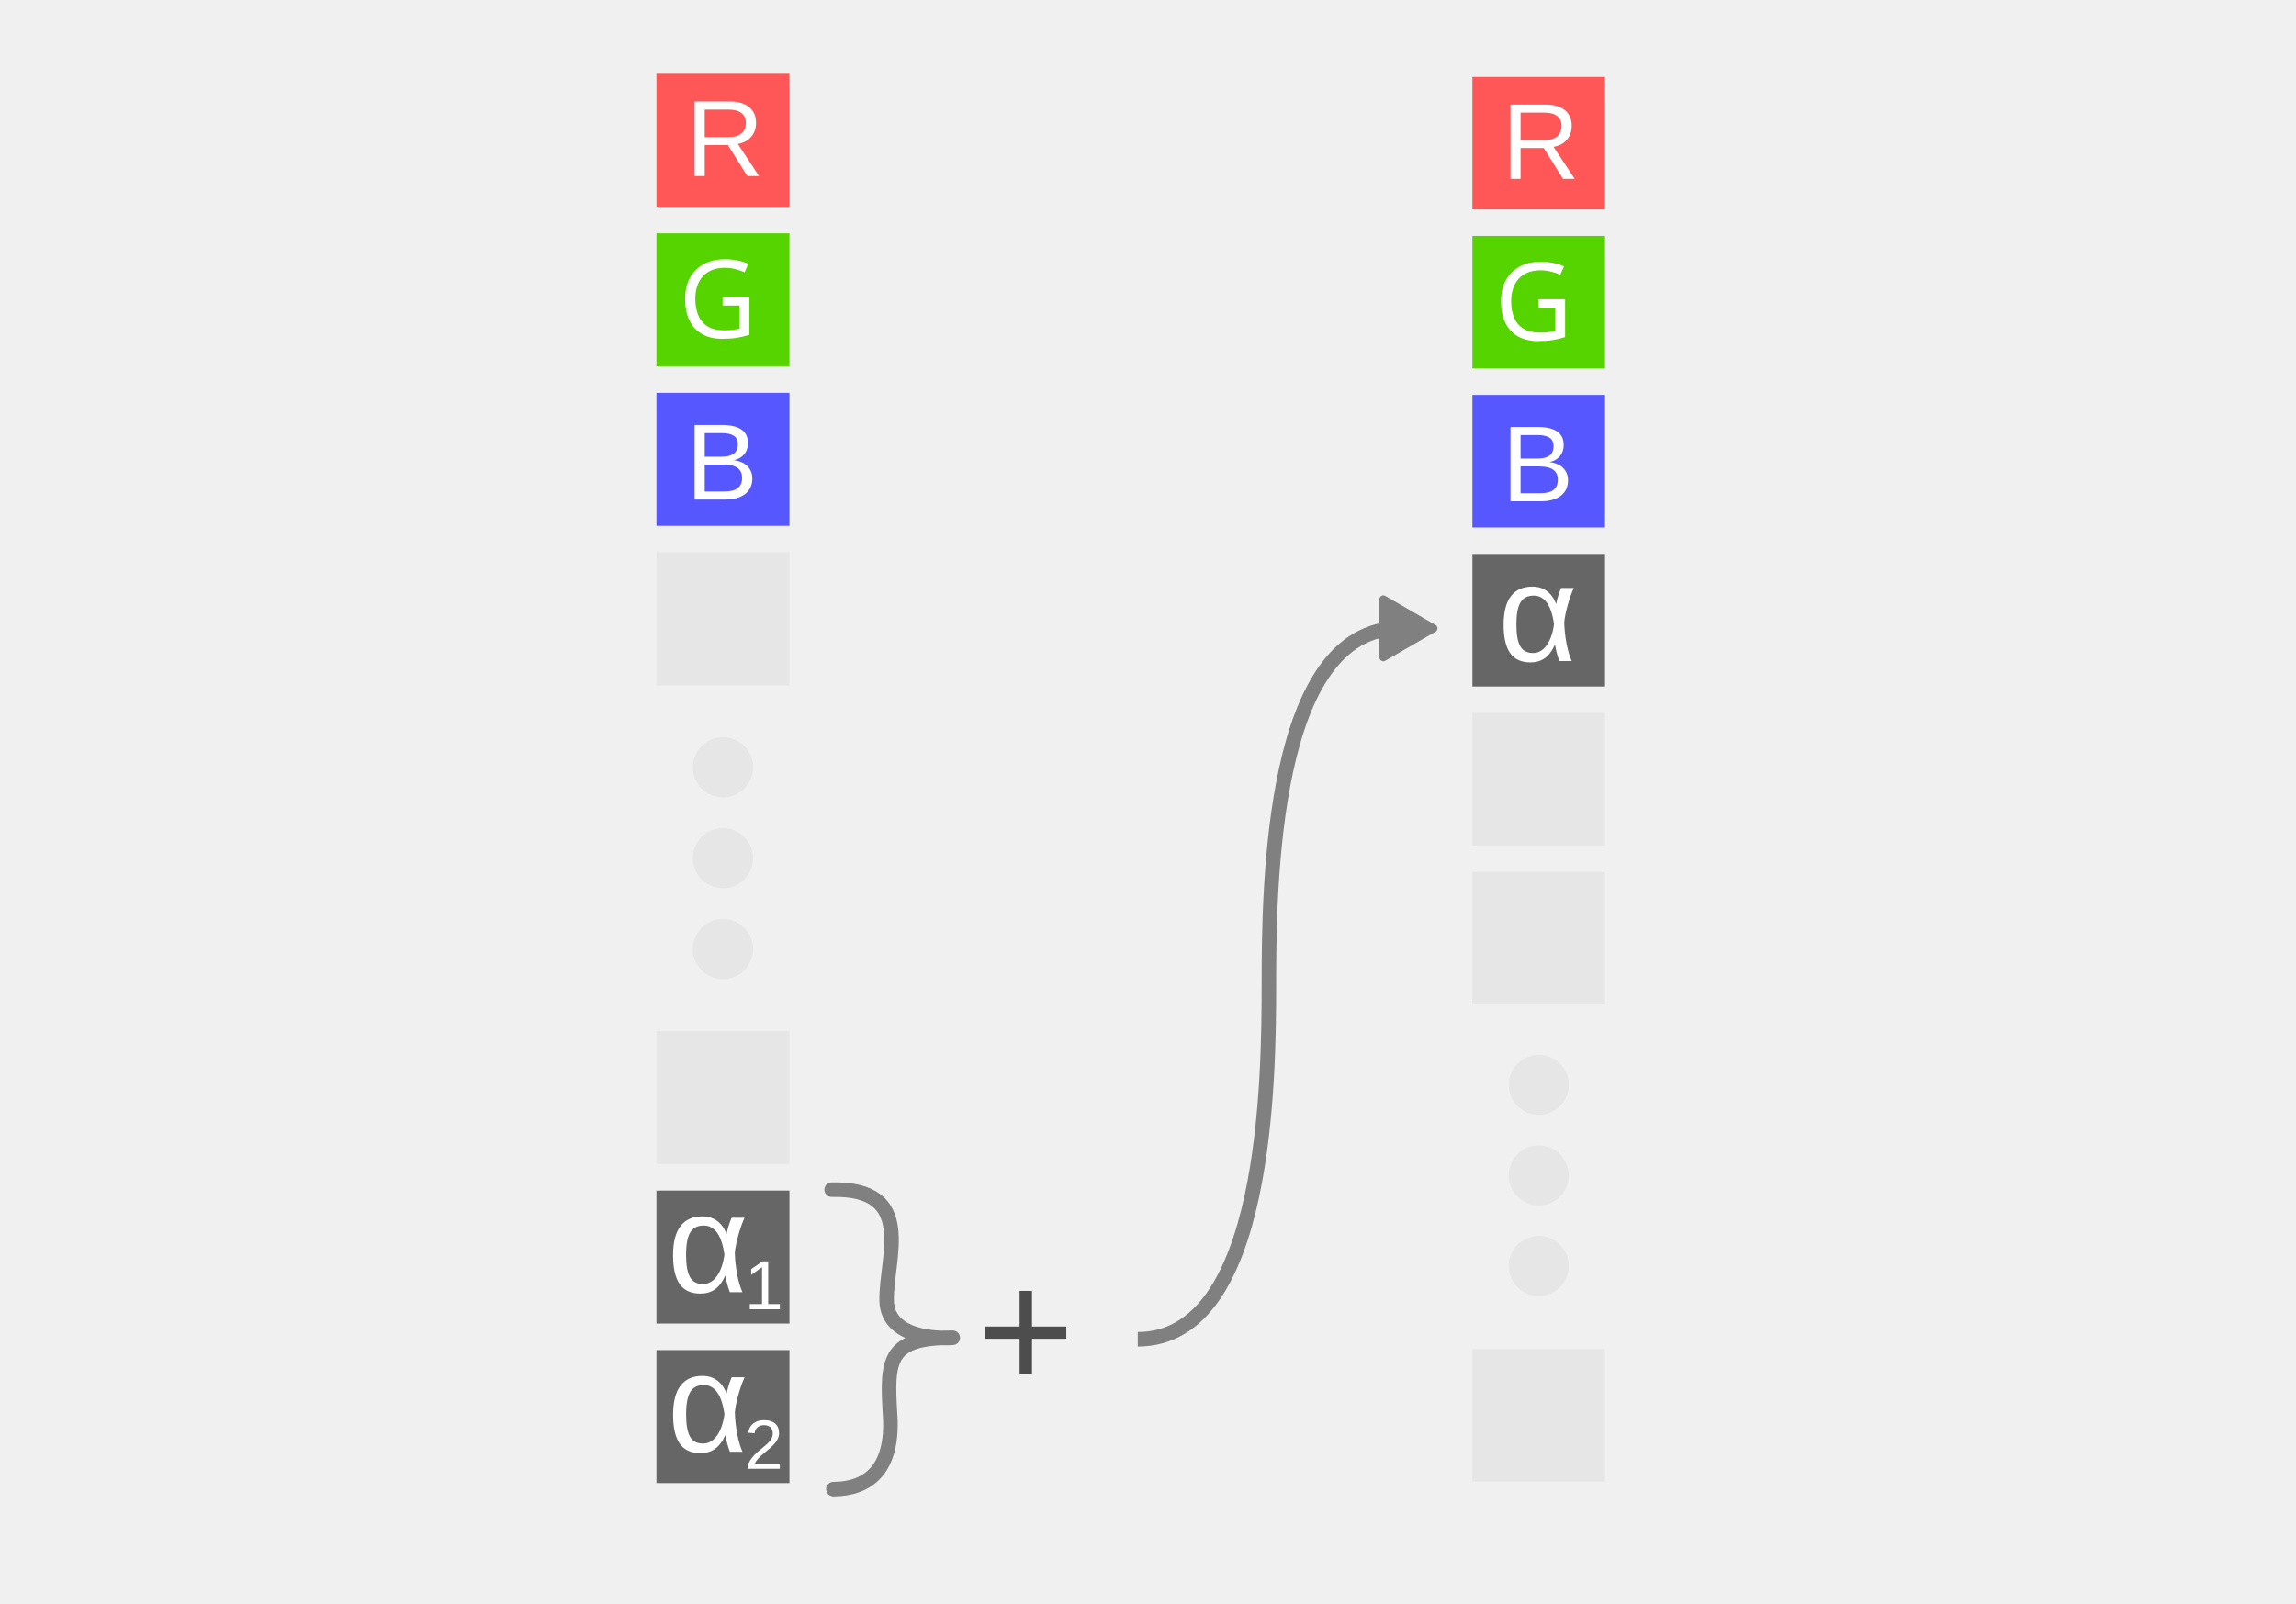
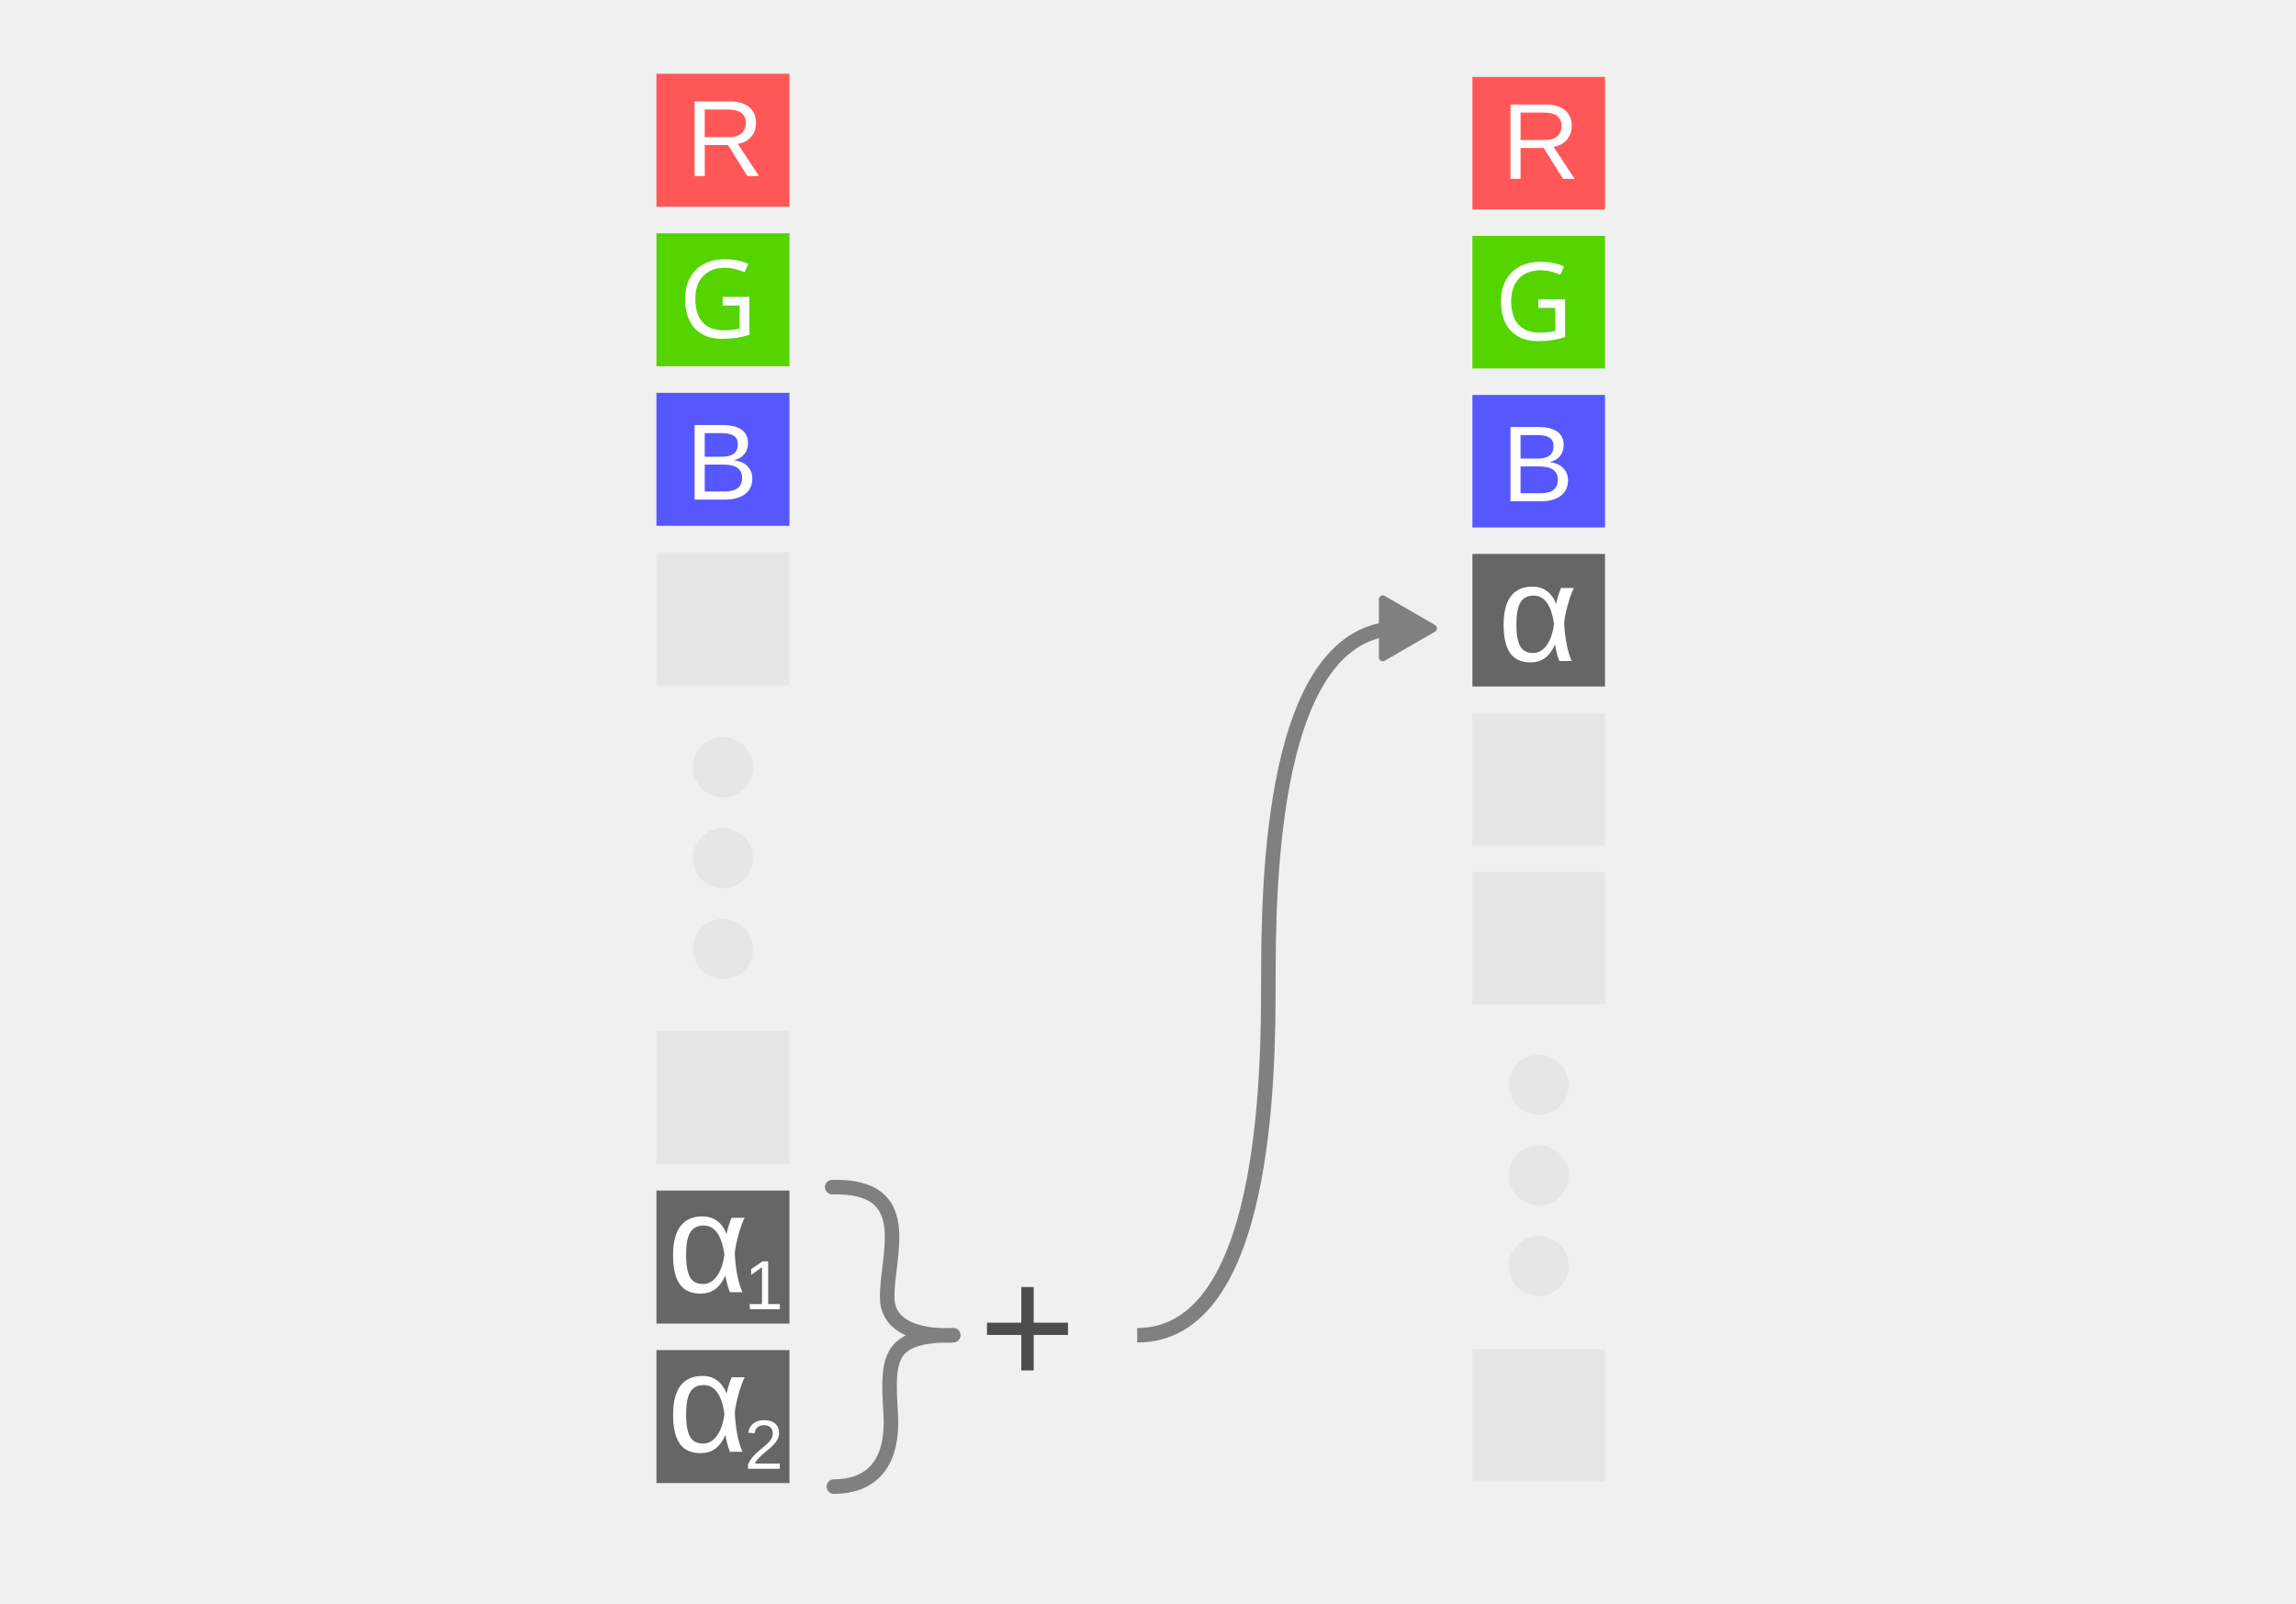
<svg xmlns="http://www.w3.org/2000/svg" width="100%" height="100%" viewBox="0 0 2388 1668" version="1.1" xml:space="preserve" style="fill-rule:evenodd;clip-rule:evenodd;stroke-linecap:round;stroke-linejoin:round;stroke-miterlimit:0;" id="svg160">
  <defs id="defs164">
    <rect x="441.413" y="1294.362" width="207.163" height="253.199" id="rect95981" />
    <marker style="overflow:visible" id="marker36732" refX="0.0" refY="0.0" orient="auto">
      <path transform="scale(0.4)" style="fill-rule:evenodd;fill:context-stroke;stroke:context-stroke;stroke-width:1.0pt" d="M 5.77,0.0 L -2.88,5.0 L -2.88,-5.0 L 5.77,0.0 z " id="path36730" />
    </marker>
    <marker style="overflow:visible;" id="marker36722" refX="0.0" refY="0.0" orient="auto">
      <path transform="scale(0.6) rotate(180) translate(0,0)" d="M 8.719,4.034 L -2.207,0.016 L 8.719,-4.002 C 6.973,-1.63 6.983,1.616 8.719,4.034 z " style="stroke:context-stroke;fill-rule:evenodd;fill:context-stroke;stroke-width:0.625;stroke-linejoin:round;" id="path36720" />
    </marker>
    <marker style="overflow:visible;" id="marker36712" refX="0.0" refY="0.0" orient="auto">
      <path transform="scale(0.6) rotate(180) translate(0,0)" d="M 8.719,4.034 L -2.207,0.016 L 8.719,-4.002 C 6.973,-1.63 6.983,1.616 8.719,4.034 z " style="stroke:context-stroke;fill-rule:evenodd;fill:context-stroke;stroke-width:0.625;stroke-linejoin:round;" id="path36710" />
    </marker>
    <marker style="overflow:visible" id="TriangleOutS" refX="0.0" refY="0.0" orient="auto">
      <path transform="scale(0.2)" style="fill-rule:evenodd;fill:context-stroke;stroke:context-stroke;stroke-width:1.0pt" d="M 5.77,0.0 L -2.88,5.0 L -2.88,-5.0 L 5.77,0.0 z " id="path33870" />
    </marker>
    <marker style="overflow:visible" id="marker36694" refX="0.0" refY="0.0" orient="auto">
      <path transform="scale(0.4)" style="fill-rule:evenodd;fill:context-stroke;stroke:context-stroke;stroke-width:1.0pt" d="M 5.77,0.0 L -2.88,5.0 L -2.88,-5.0 L 5.77,0.0 z " id="path36692" />
    </marker>
    <marker style="overflow:visible" id="marker36666" refX="0.0" refY="0.0" orient="auto">
      <path transform="scale(0.4)" style="fill-rule:evenodd;fill:context-stroke;stroke:context-stroke;stroke-width:1.0pt" d="M 5.77,0.0 L -2.88,5.0 L -2.88,-5.0 L 5.77,0.0 z " id="path36664" />
    </marker>
    <marker style="overflow:visible" id="marker36656" refX="0.0" refY="0.0" orient="auto">
      <path transform="scale(0.4)" style="fill-rule:evenodd;fill:context-stroke;stroke:context-stroke;stroke-width:1.0pt" d="M 5.77,0.0 L -2.88,5.0 L -2.88,-5.0 L 5.77,0.0 z " id="path36654" />
    </marker>
    <marker style="overflow:visible" id="TriangleOutM" refX="0.0" refY="0.0" orient="auto">
      <path transform="scale(0.4)" style="fill-rule:evenodd;fill:context-stroke;stroke:context-stroke;stroke-width:1.0pt" d="M 5.77,0.0 L -2.88,5.0 L -2.88,-5.0 L 5.77,0.0 z " id="path33867" />
    </marker>
    <marker style="overflow:visible;" id="marker36558" refX="0.0" refY="0.0" orient="auto">
      <path transform="scale(0.3) rotate(180) translate(-2.3,0)" d="M 8.719,4.034 L -2.207,0.016 L 8.719,-4.002 C 6.973,-1.63 6.983,1.616 8.719,4.034 z " style="stroke:context-stroke;fill-rule:evenodd;fill:context-stroke;stroke-width:0.625;stroke-linejoin:round;" id="path36556" />
    </marker>
    <marker style="overflow:visible;" id="Arrow2Mend" refX="0.0" refY="0.0" orient="auto">
      <path transform="scale(0.6) rotate(180) translate(0,0)" d="M 8.719,4.034 L -2.207,0.016 L 8.719,-4.002 C 6.973,-1.63 6.983,1.616 8.719,4.034 z " style="stroke:context-stroke;fill-rule:evenodd;fill:context-stroke;stroke-width:0.625;stroke-linejoin:round;" id="path33749" />
    </marker>
    <marker style="overflow:visible;" id="Arrow2Send" refX="0.0" refY="0.0" orient="auto">
      <path transform="scale(0.3) rotate(180) translate(-2.3,0)" d="M 8.719,4.034 L -2.207,0.016 L 8.719,-4.002 C 6.973,-1.63 6.983,1.616 8.719,4.034 z " style="stroke:context-stroke;fill-rule:evenodd;fill:context-stroke;stroke-width:0.625;stroke-linejoin:round;" id="path33755" />
    </marker>
    <marker style="overflow:visible;" id="marker36532" refX="0.0" refY="0.0" orient="auto">
      <path transform="scale(0.2) rotate(180) translate(6,0)" style="fill-rule:evenodd;fill:context-stroke;stroke:context-stroke;stroke-width:1.0pt;" d="M 0.0,0.0 L 5.0,-5.0 L -12.5,0.0 L 5.0,5.0 L 0.0,0.0 z " id="path36530" />
    </marker>
    <marker style="overflow:visible;" id="Arrow1Send" refX="0.0" refY="0.0" orient="auto">
      <path transform="scale(0.2) rotate(180) translate(6,0)" style="fill-rule:evenodd;fill:context-stroke;stroke:context-stroke;stroke-width:1.0pt;" d="M 0.0,0.0 L 5.0,-5.0 L -12.5,0.0 L 5.0,5.0 L 0.0,0.0 z " id="path33737" />
    </marker>
    <marker style="overflow:visible;" id="Arrow2Lend" refX="0.0" refY="0.0" orient="auto">
      <path transform="scale(1.1) rotate(180) translate(1,0)" d="M 8.719,4.034 L -2.207,0.016 L 8.719,-4.002 C 6.973,-1.63 6.983,1.616 8.719,4.034 z " style="stroke:context-stroke;fill-rule:evenodd;fill:context-stroke;stroke-width:0.625;stroke-linejoin:round;" id="path33743" />
    </marker>
    <marker style="overflow:visible" id="TriangleInS" refX="0.0" refY="0.0" orient="auto">
      <path transform="scale(-0.2)" style="fill-rule:evenodd;fill:context-stroke;stroke:context-stroke;stroke-width:1.0pt" d="M 5.77,0.0 L -2.88,5.0 L -2.88,-5.0 L 5.77,0.0 z " id="path33861" />
    </marker>
    <marker style="overflow:visible" id="DiamondL" refX="0.0" refY="0.0" orient="auto">
      <path transform="scale(0.8)" style="fill-rule:evenodd;fill:context-stroke;stroke:context-stroke;stroke-width:1.0pt" d="M 0,-7.071 L -7.071,0 L 0,7.071 L 7.071,0 L 0,-7.071 z " id="path33801" />
    </marker>
    <marker style="overflow:visible" id="Arrow1Lstart" refX="0.0" refY="0.0" orient="auto">
      <path transform="scale(0.8) translate(12.5,0)" style="fill-rule:evenodd;fill:context-stroke;stroke:context-stroke;stroke-width:1.0pt" d="M 0.0,0.0 L 5.0,-5.0 L -12.5,0.0 L 5.0,5.0 L 0.0,0.0 z " id="path33722" />
    </marker>
    <marker style="overflow:visible" id="marker36732-3" refX="0" refY="0" orient="auto">
      <path transform="scale(0.4)" style="fill:context-stroke;fill-rule:evenodd;stroke:context-stroke;stroke-width:1pt" d="M 5.77,0 -2.88,5 V -5 Z" id="path36730-6" />
    </marker>
    <marker style="overflow:visible" id="marker36732-3-4" refX="0" refY="0" orient="auto">
      <path transform="scale(0.4)" style="fill:context-stroke;fill-rule:evenodd;stroke:context-stroke;stroke-width:1pt" d="M 5.77,0 -2.88,5 V -5 Z" id="path36730-6-3" />
    </marker>
    <marker style="overflow:visible" id="marker36732-3-3" refX="0" refY="0" orient="auto">
      <path transform="scale(0.4)" style="fill:context-stroke;fill-rule:evenodd;stroke:context-stroke;stroke-width:1pt" d="M 5.77,0 -2.88,5 V -5 Z" id="path36730-6-0" />
    </marker>
    <marker style="overflow:visible" id="marker36732-3-3-2" refX="0" refY="0" orient="auto">
      <path transform="scale(0.4)" style="fill:context-stroke;fill-rule:evenodd;stroke:context-stroke;stroke-width:1pt" d="M 5.77,0 -2.88,5 V -5 Z" id="path36730-6-0-5" />
    </marker>
    <marker style="overflow:visible" id="marker36732-3-3-0" refX="0" refY="0" orient="auto">
      <path transform="scale(0.4)" style="fill:context-stroke;fill-rule:evenodd;stroke:context-stroke;stroke-width:1pt" d="M 5.77,0 -2.88,5 V -5 Z" id="path36730-6-0-59" />
    </marker>
    <marker style="overflow:visible" id="marker36732-3-3-3" refX="0" refY="0" orient="auto">
      <path transform="scale(0.4)" style="fill:context-stroke;fill-rule:evenodd;stroke:context-stroke;stroke-width:1pt" d="M 5.77,0 -2.88,5 V -5 Z" id="path36730-6-0-6" />
    </marker>
    <marker style="overflow:visible" id="marker36732-3-3-3-5" refX="0" refY="0" orient="auto">
      <path transform="scale(0.4)" style="fill:context-stroke;fill-rule:evenodd;stroke:context-stroke;stroke-width:1pt" d="M 5.77,0 -2.88,5 V -5 Z" id="path36730-6-0-6-3" />
    </marker>
  </defs>
-   <path d="m 866.759,1549.25 c 35.307,-0.103 62.394,-19.696 59.051,-76.024 -0.887,-14.941 -1.601,-27.737 -0.876,-38.459 2.005,-29.703 15.043,-43.508 65.995,-42.997 0,0 -67.817,5.835 -68.749,-38.575 -0.932,-44.41 31.605,-117.593 -57.194,-115.524" style="fill:none;stroke:#808080;stroke-width:15.118;stroke-miterlimit:0;stroke-dasharray:none;stroke-opacity:1" id="path142" />
-   <text xml:space="preserve" style="font-style:normal;font-variant:normal;font-weight:normal;font-stretch:normal;font-size:179.269px;line-height:1.25;font-family:sans-serif;-inkscape-font-specification:'sans-serif, Normal';font-variant-ligatures:normal;font-variant-caps:normal;font-variant-numeric:normal;font-variant-east-asian:normal;fill:#4d4d4d;fill-opacity:1;stroke:none;stroke-width:13.445;stroke-miterlimit:0;stroke-dasharray:none;paint-order:stroke fill markers" x="1015.811" y="1449.638" id="text38357">
-     <tspan id="tspan38355" x="1015.811" y="1449.638" style="fill:#4d4d4d;fill-opacity:1;stroke-width:13.445;stroke-miterlimit:0;stroke-dasharray:none">+</tspan>
+   <path d="m 867.328,1546.594 c 35.307,-0.103 62.394,-19.696 59.051,-76.024 -0.887,-14.941 -1.601,-27.737 -0.876,-38.459 2.005,-29.703 15.043,-43.508 65.995,-42.997 0,0 -67.817,5.835 -68.749,-38.575 -0.932,-44.41 31.605,-117.593 -57.194,-115.524" style="fill:none;stroke:#808080;stroke-width:15.118;stroke-miterlimit:0;stroke-dasharray:none;stroke-opacity:1" id="path142" />
+   <text xml:space="preserve" style="font-style:normal;font-variant:normal;font-weight:normal;font-stretch:normal;font-size:179.269px;line-height:1.25;font-family:sans-serif;-inkscape-font-specification:'sans-serif, Normal';font-variant-ligatures:normal;font-variant-caps:normal;font-variant-numeric:normal;font-variant-east-asian:normal;fill:#4d4d4d;fill-opacity:1;stroke:none;stroke-width:13.445;stroke-miterlimit:0;stroke-dasharray:none;paint-order:stroke fill markers" x="1017.562" y="1445.638" id="text38357">
+     <tspan id="tspan38355" x="1017.562" y="1445.638" style="fill:#4d4d4d;fill-opacity:1;stroke-width:13.445;stroke-miterlimit:0;stroke-dasharray:none">+</tspan>
  </text>
  <g transform="translate(252.7413,50.73723)" id="g124-4" style="clip-rule:evenodd;fill-rule:evenodd;stroke-linecap:round;stroke-linejoin:round;stroke-miterlimit:0" />
  <text xml:space="preserve" style="font-style:normal;font-weight:normal;font-size:40px;line-height:1.25;font-family:sans-serif;fill:#000000;fill-opacity:1;stroke:none" x="538.368" y="1424.798" id="text12100">
    <tspan x="538.368" y="1424.798" id="tspan22164" style="font-style:normal;font-variant:normal;font-weight:normal;font-stretch:normal;font-size:53.333px;font-family:sans-serif;-inkscape-font-specification:'sans-serif, Normal';font-variant-ligatures:normal;font-variant-caps:normal;font-variant-numeric:normal;font-variant-east-asian:normal;fill:#1e1e1e;fill-opacity:1" />
  </text>
  <text xml:space="preserve" id="text95979" style="fill:black;fill-opacity:1;line-height:1.25;stroke:none;font-family:sans-serif;font-style:normal;font-weight:normal;font-size:40px;white-space:pre;shape-inside:url(#rect95981)" />
  <g id="g5342" transform="translate(-40.00024)">
    <rect x="1571.418" y="80.007" width="137.898" height="137.898" fill="#ff4f4f" id="rect16860-7" style="clip-rule:evenodd;fill:#ff5757;fill-opacity:1;fill-rule:evenodd;stroke-width:1.196;stroke-linecap:round;stroke-linejoin:round;stroke-miterlimit:0" />
    <text x="1601.78" y="186.064" fill="#ffffff" font-family="ArialMT, Arial, sans-serif" font-size="112.399px" id="text16862-4" style="clip-rule:evenodd;fill-rule:evenodd;stroke-width:1.196;stroke-linecap:round;stroke-linejoin:round;stroke-miterlimit:0">R</text>
    <rect x="1571.418" y="410.873" width="137.898" height="137.898" fill="#5c5cf6" id="rect16868-9" style="clip-rule:evenodd;fill:#5757ff;fill-opacity:1;fill-rule:evenodd;stroke-width:1.196;stroke-linecap:round;stroke-linejoin:round;stroke-miterlimit:0" />
    <text x="1601.78" y="521.549" fill="#ffffff" font-family="ArialMT, Arial, sans-serif" font-size="112.399px" id="text16870-1" style="clip-rule:evenodd;fill-rule:evenodd;stroke-width:1.196;stroke-linecap:round;stroke-linejoin:round;stroke-miterlimit:0">B</text>
    <rect x="1571.418" y="245.44" width="137.898" height="137.898" fill="#58d038" id="rect16876-94" style="clip-rule:evenodd;fill:#55d400;fill-opacity:1;fill-rule:evenodd;stroke-width:1.196;stroke-linecap:round;stroke-linejoin:round;stroke-miterlimit:0" />
    <text x="1594.274" y="353.711" fill="#ffffff" font-family="ArialMT, Arial, sans-serif" font-size="94.011px" id="text16878-0" style="font-style:normal;font-variant:normal;font-weight:normal;font-stretch:normal;font-size:112.399px;font-family:sans-serif;-inkscape-font-specification:'sans-serif, Normal';font-variant-ligatures:normal;font-variant-caps:normal;font-variant-numeric:normal;font-variant-east-asian:normal;clip-rule:evenodd;fill:#ffffff;fill-rule:evenodd;stroke-width:1.196;stroke-linecap:round;stroke-linejoin:round;stroke-miterlimit:0">G</text>
    <rect x="1571.418" y="1403.474" width="137.898" height="137.898" fill="#ebebeb" id="rect16884-6" style="clip-rule:evenodd;fill:#e6e6e6;fill-rule:evenodd;stroke-width:1.196;stroke-linecap:round;stroke-linejoin:round;stroke-miterlimit:0" />
    <rect x="1571.418" y="576.307" width="137.898" height="137.898" fill="#646464" id="rect16888-5" style="clip-rule:evenodd;fill:#666666;fill-opacity:1;fill-rule:evenodd;stroke-width:1.196;stroke-linecap:round;stroke-linejoin:round;stroke-miterlimit:0" />
    <text x="1597.816" y="687.729" fill="#ffffff" font-family="ArialMT, Arial, sans-serif" font-size="143.922px" id="text16892-9" style="clip-rule:evenodd;fill-rule:evenodd;stroke-width:3.787;stroke-linecap:round;stroke-linejoin:round;stroke-miterlimit:0">α</text>
    <rect x="1571.418" y="741.74" width="137.898" height="137.898" fill="#ebebeb" id="rect16896-5" style="clip-rule:evenodd;fill:#e6e6e6;fill-rule:evenodd;stroke-width:1.196;stroke-linecap:round;stroke-linejoin:round;stroke-miterlimit:0" />
    <rect x="1571.418" y="907.174" width="137.898" height="137.898" fill="#ebebeb" id="rect16900-6" style="clip-rule:evenodd;fill:#e6e6e6;fill-rule:evenodd;stroke-width:1.196;stroke-linecap:round;stroke-linejoin:round;stroke-miterlimit:0" />
    <circle cx="1640.367" cy="1128.614" r="31.224" fill="#ebebeb" id="circle16904-1" style="clip-rule:evenodd;fill:#e6e6e6;fill-rule:evenodd;stroke-width:1.196;stroke-linecap:round;stroke-linejoin:round;stroke-miterlimit:0" />
    <circle cx="1640.367" cy="1222.836" r="31.224" fill="#ebebeb" id="circle16906-3" style="clip-rule:evenodd;fill:#e6e6e6;fill-rule:evenodd;stroke-width:1.196;stroke-linecap:round;stroke-linejoin:round;stroke-miterlimit:0" />
    <circle cx="1640.367" cy="1317.057" r="31.224" fill="#ebebeb" id="circle16910-2" style="clip-rule:evenodd;fill:#e6e6e6;fill-rule:evenodd;stroke-width:1.196;stroke-linecap:round;stroke-linejoin:round;stroke-miterlimit:0" />
  </g>
-   <g id="g5326">
-     <rect x="682.737" y="76.733" width="138.356" height="138.356" fill="#ff4f4f" id="rect16860-2-6" style="clip-rule:evenodd;fill:#ff5757;fill-opacity:1;fill-rule:evenodd;stroke-width:1.2;stroke-linecap:round;stroke-linejoin:round;stroke-miterlimit:0" />
-     <text x="713.201" y="183.143" fill="#ffffff" font-family="ArialMT, Arial, sans-serif" font-size="112.772px" id="text16862-0-5" style="clip-rule:evenodd;fill-rule:evenodd;stroke-width:1.2;stroke-linecap:round;stroke-linejoin:round;stroke-miterlimit:0">R</text>
-     <rect x="682.737" y="408.699" width="138.356" height="138.356" fill="#5c5cf6" id="rect16868-5-1" style="clip-rule:evenodd;fill:#5757ff;fill-opacity:1;fill-rule:evenodd;stroke-width:1.2;stroke-linecap:round;stroke-linejoin:round;stroke-miterlimit:0" />
-     <text x="713.201" y="519.742" fill="#ffffff" font-family="ArialMT, Arial, sans-serif" font-size="112.772px" id="text16870-2-2" style="clip-rule:evenodd;fill-rule:evenodd;stroke-width:1.2;stroke-linecap:round;stroke-linejoin:round;stroke-miterlimit:0">B</text>
-     <rect x="682.737" y="242.716" width="138.356" height="138.356" fill="#58d038" id="rect16876-9-9" style="clip-rule:evenodd;fill:#55d400;fill-opacity:1;fill-rule:evenodd;stroke-width:1.2;stroke-linecap:round;stroke-linejoin:round;stroke-miterlimit:0" />
-     <text x="705.67" y="351.346" fill="#ffffff" font-family="ArialMT, Arial, sans-serif" font-size="94.011px" id="text16878-2-8" style="font-style:normal;font-variant:normal;font-weight:normal;font-stretch:normal;font-size:112.772px;font-family:sans-serif;-inkscape-font-specification:'sans-serif, Normal';font-variant-ligatures:normal;font-variant-caps:normal;font-variant-numeric:normal;font-variant-east-asian:normal;clip-rule:evenodd;fill:#ffffff;fill-rule:evenodd;stroke-width:1.2;stroke-linecap:round;stroke-linejoin:round;stroke-miterlimit:0">G</text>
+   <rect x="682.737" y="76.733" width="138.356" height="138.356" fill="#ff4f4f" id="rect16860-2-6" style="clip-rule:evenodd;fill:#ff5757;fill-opacity:1;fill-rule:evenodd;stroke-width:1.2;stroke-linecap:round;stroke-linejoin:round;stroke-miterlimit:0" />
+   <text x="713.201" y="183.143" fill="#ffffff" font-family="ArialMT, Arial, sans-serif" font-size="112.772px" id="text16862-0-5" style="clip-rule:evenodd;fill-rule:evenodd;stroke-width:1.2;stroke-linecap:round;stroke-linejoin:round;stroke-miterlimit:0">R</text>
+   <rect x="682.737" y="408.699" width="138.356" height="138.356" fill="#5c5cf6" id="rect16868-5-1" style="clip-rule:evenodd;fill:#5757ff;fill-opacity:1;fill-rule:evenodd;stroke-width:1.2;stroke-linecap:round;stroke-linejoin:round;stroke-miterlimit:0" />
+   <text x="713.201" y="519.742" fill="#ffffff" font-family="ArialMT, Arial, sans-serif" font-size="112.772px" id="text16870-2-2" style="clip-rule:evenodd;fill-rule:evenodd;stroke-width:1.2;stroke-linecap:round;stroke-linejoin:round;stroke-miterlimit:0">B</text>
+   <rect x="682.737" y="242.716" width="138.356" height="138.356" fill="#58d038" id="rect16876-9-9" style="clip-rule:evenodd;fill:#55d400;fill-opacity:1;fill-rule:evenodd;stroke-width:1.2;stroke-linecap:round;stroke-linejoin:round;stroke-miterlimit:0" />
+   <text x="705.67" y="351.346" fill="#ffffff" font-family="ArialMT, Arial, sans-serif" font-size="94.011px" id="text16878-2-8" style="font-style:normal;font-variant:normal;font-weight:normal;font-stretch:normal;font-size:112.772px;font-family:sans-serif;-inkscape-font-specification:'sans-serif, Normal';font-variant-ligatures:normal;font-variant-caps:normal;font-variant-numeric:normal;font-variant-east-asian:normal;clip-rule:evenodd;fill:#ffffff;fill-rule:evenodd;stroke-width:1.2;stroke-linecap:round;stroke-linejoin:round;stroke-miterlimit:0">G</text>
+   <rect x="682.738" y="574.682" width="138.355" height="138.355" fill="#ebebeb" stroke-miterlimit="0" stroke-width="13.224" id="rect16998-2" style="clip-rule:evenodd;fill:#e6e6e6;fill-rule:evenodd;stroke-linecap:round;stroke-linejoin:round;stroke-miterlimit:0" />
+   <rect x="682.738" y="1072.631" width="138.355" height="138.355" fill="#ebebeb" stroke-miterlimit="0" stroke-width="13.224" id="rect17002-4" style="clip-rule:evenodd;fill:#e6e6e6;fill-rule:evenodd;stroke-linecap:round;stroke-linejoin:round;stroke-miterlimit:0" />
+   <circle cx="751.915" cy="798.3" r="31.328" fill="#ebebeb" id="circle17010-8" style="clip-rule:evenodd;fill:#e6e6e6;fill-rule:evenodd;stroke-width:13.224;stroke-linecap:round;stroke-linejoin:round;stroke-miterlimit:0" />
+   <circle cx="751.915" cy="892.834" r="31.328" fill="#ebebeb" stroke-miterlimit="0" stroke-width="13.224" id="circle17012-6" style="clip-rule:evenodd;fill:#e6e6e6;fill-rule:evenodd;stroke-linecap:round;stroke-linejoin:round" />
+   <circle cx="751.915" cy="987.368" r="31.328" fill="#ebebeb" stroke-miterlimit="0" stroke-width="13.224" id="circle17016-3" style="clip-rule:evenodd;fill:#e6e6e6;fill-rule:evenodd;stroke-linecap:round;stroke-linejoin:round" />
+   <g id="g1948">
    <rect x="682.738" y="1404.596" width="138.355" height="138.355" fill="#646464" stroke-miterlimit="0" stroke-width="13.224" id="rect16982-1" style="clip-rule:evenodd;fill:#666666;fill-rule:evenodd;stroke-linecap:round;stroke-linejoin:round;stroke-miterlimit:0" />
-     <rect x="682.738" y="574.682" width="138.355" height="138.355" fill="#ebebeb" stroke-miterlimit="0" stroke-width="13.224" id="rect16998-2" style="clip-rule:evenodd;fill:#e6e6e6;fill-rule:evenodd;stroke-linecap:round;stroke-linejoin:round;stroke-miterlimit:0" />
-     <rect x="682.738" y="1072.631" width="138.355" height="138.355" fill="#ebebeb" stroke-miterlimit="0" stroke-width="13.224" id="rect17002-4" style="clip-rule:evenodd;fill:#e6e6e6;fill-rule:evenodd;stroke-linecap:round;stroke-linejoin:round;stroke-miterlimit:0" />
-     <circle cx="751.915" cy="798.3" r="31.328" fill="#ebebeb" id="circle17010-8" style="clip-rule:evenodd;fill:#e6e6e6;fill-rule:evenodd;stroke-width:13.224;stroke-linecap:round;stroke-linejoin:round;stroke-miterlimit:0" />
-     <circle cx="751.915" cy="892.834" r="31.328" fill="#ebebeb" stroke-miterlimit="0" stroke-width="13.224" id="circle17012-6" style="clip-rule:evenodd;fill:#e6e6e6;fill-rule:evenodd;stroke-linecap:round;stroke-linejoin:round" />
-     <circle cx="751.915" cy="987.368" r="31.328" fill="#ebebeb" stroke-miterlimit="0" stroke-width="13.224" id="circle17016-3" style="clip-rule:evenodd;fill:#e6e6e6;fill-rule:evenodd;stroke-linecap:round;stroke-linejoin:round" />
    <rect x="682.738" y="1238.614" width="138.355" height="138.355" fill="#646464" stroke-miterlimit="0" stroke-width="13.224" id="rect17006-7" style="clip-rule:evenodd;fill:#666666;fill-rule:evenodd;stroke-linecap:round;stroke-linejoin:round;stroke-miterlimit:0" />
    <text x="693.876" y="1344.364" fill="#ffffff" font-family="ArialMT, Arial, sans-serif" font-size="146.614px" style="font-variant-ligatures:normal;font-variant-caps:normal;font-variant-numeric:normal;font-variant-east-asian:normal;clip-rule:evenodd;fill-rule:evenodd;stroke-width:0.56;stroke-linecap:round;stroke-linejoin:round;stroke-miterlimit:0" id="text17026-7">
      <tspan x="693.876" y="1344.364" id="tspan17024-2" style="stroke-width:0.56">α</tspan>
    </text>
    <text x="774.323" y="1362.104" fill="#ffffff" font-family="ArialMT, Arial, sans-serif" font-size="44.121px" stroke-width="0.827" style="font-style:normal;font-variant:normal;font-weight:normal;font-stretch:normal;font-size:72.501px;line-height:1.25;font-family:ArialMT, Arial, sans-serif;-inkscape-font-specification:'ArialMT, Arial, sans-serif, Normal';font-variant-ligatures:normal;font-variant-caps:normal;font-variant-numeric:normal;font-variant-east-asian:normal;clip-rule:evenodd;fill:#ffffff;fill-rule:evenodd;stroke-width:1;stroke-linecap:round;stroke-linejoin:round;stroke-miterlimit:0" xml:space="preserve" id="text17032-3">
      <tspan x="774.323" y="1362.104" fill="#ffffff" font-family="ArialMT, Arial, sans-serif" font-size="44.121px" stroke-width="1" style="font-style:normal;font-variant:normal;font-weight:normal;font-stretch:normal;font-size:72.501px;font-family:ArialMT, Arial, sans-serif;-inkscape-font-specification:'ArialMT, Arial, sans-serif, Normal';font-variant-ligatures:normal;font-variant-caps:normal;font-variant-numeric:normal;font-variant-east-asian:normal" id="tspan17030-7">1</tspan>
    </text>
    <text x="693.919" y="1510.346" fill="#ffffff" font-family="ArialMT, Arial, sans-serif" font-size="146.614px" style="font-variant-ligatures:normal;font-variant-caps:normal;font-variant-numeric:normal;font-variant-east-asian:normal;clip-rule:evenodd;fill-rule:evenodd;stroke-width:0.56;stroke-linecap:round;stroke-linejoin:round;stroke-miterlimit:0" id="text16988-2">
      <tspan x="693.919" y="1510.346" id="tspan16986-5" style="stroke-width:0.56">α</tspan>
    </text>
    <text x="774.366" y="1528.086" fill="#ffffff" font-family="ArialMT, Arial, sans-serif" font-size="44.121px" stroke-width="0.827" style="font-style:normal;font-variant:normal;font-weight:normal;font-stretch:normal;font-size:72.501px;line-height:1.25;font-family:ArialMT, Arial, sans-serif;-inkscape-font-specification:'ArialMT, Arial, sans-serif, Normal';font-variant-ligatures:normal;font-variant-caps:normal;font-variant-numeric:normal;font-variant-east-asian:normal;clip-rule:evenodd;fill:#ffffff;fill-rule:evenodd;stroke-width:1;stroke-linecap:round;stroke-linejoin:round;stroke-miterlimit:0" xml:space="preserve" id="text16994-3">
      <tspan x="774.366" y="1528.086" id="tspan16992-7" style="font-style:normal;font-variant:normal;font-weight:normal;font-stretch:normal;font-size:72.501px;font-family:ArialMT, Arial, sans-serif;-inkscape-font-specification:'ArialMT, Arial, sans-serif, Normal';font-variant-ligatures:normal;font-variant-caps:normal;font-variant-numeric:normal;font-variant-east-asian:normal;stroke-width:1">2</tspan>
    </text>
  </g>
-   <path style="fill:none;stroke:#808080;stroke-width:15.118;stroke-linecap:butt;stroke-linejoin:miter;stroke-miterlimit:0;stroke-dasharray:none;stroke-opacity:1;marker-end:url(#marker36732)" d="m 1183.357,1393.333 c 134.301,0 136.402,-272.229 136.402,-369.825 0,-100.923 2.376,-369.825 136.402,-369.825" id="path2107" />
+   <path style="fill:none;stroke:#808080;stroke-width:15.118;stroke-linecap:butt;stroke-linejoin:miter;stroke-miterlimit:0;stroke-dasharray:none;stroke-opacity:1;marker-end:url(#marker36732)" d="m 1182.789,1389.141 c 134.301,0 136.402,-270.133 136.402,-367.729 0,-100.923 2.376,-367.729 136.402,-367.729" id="path2107" />
</svg>
